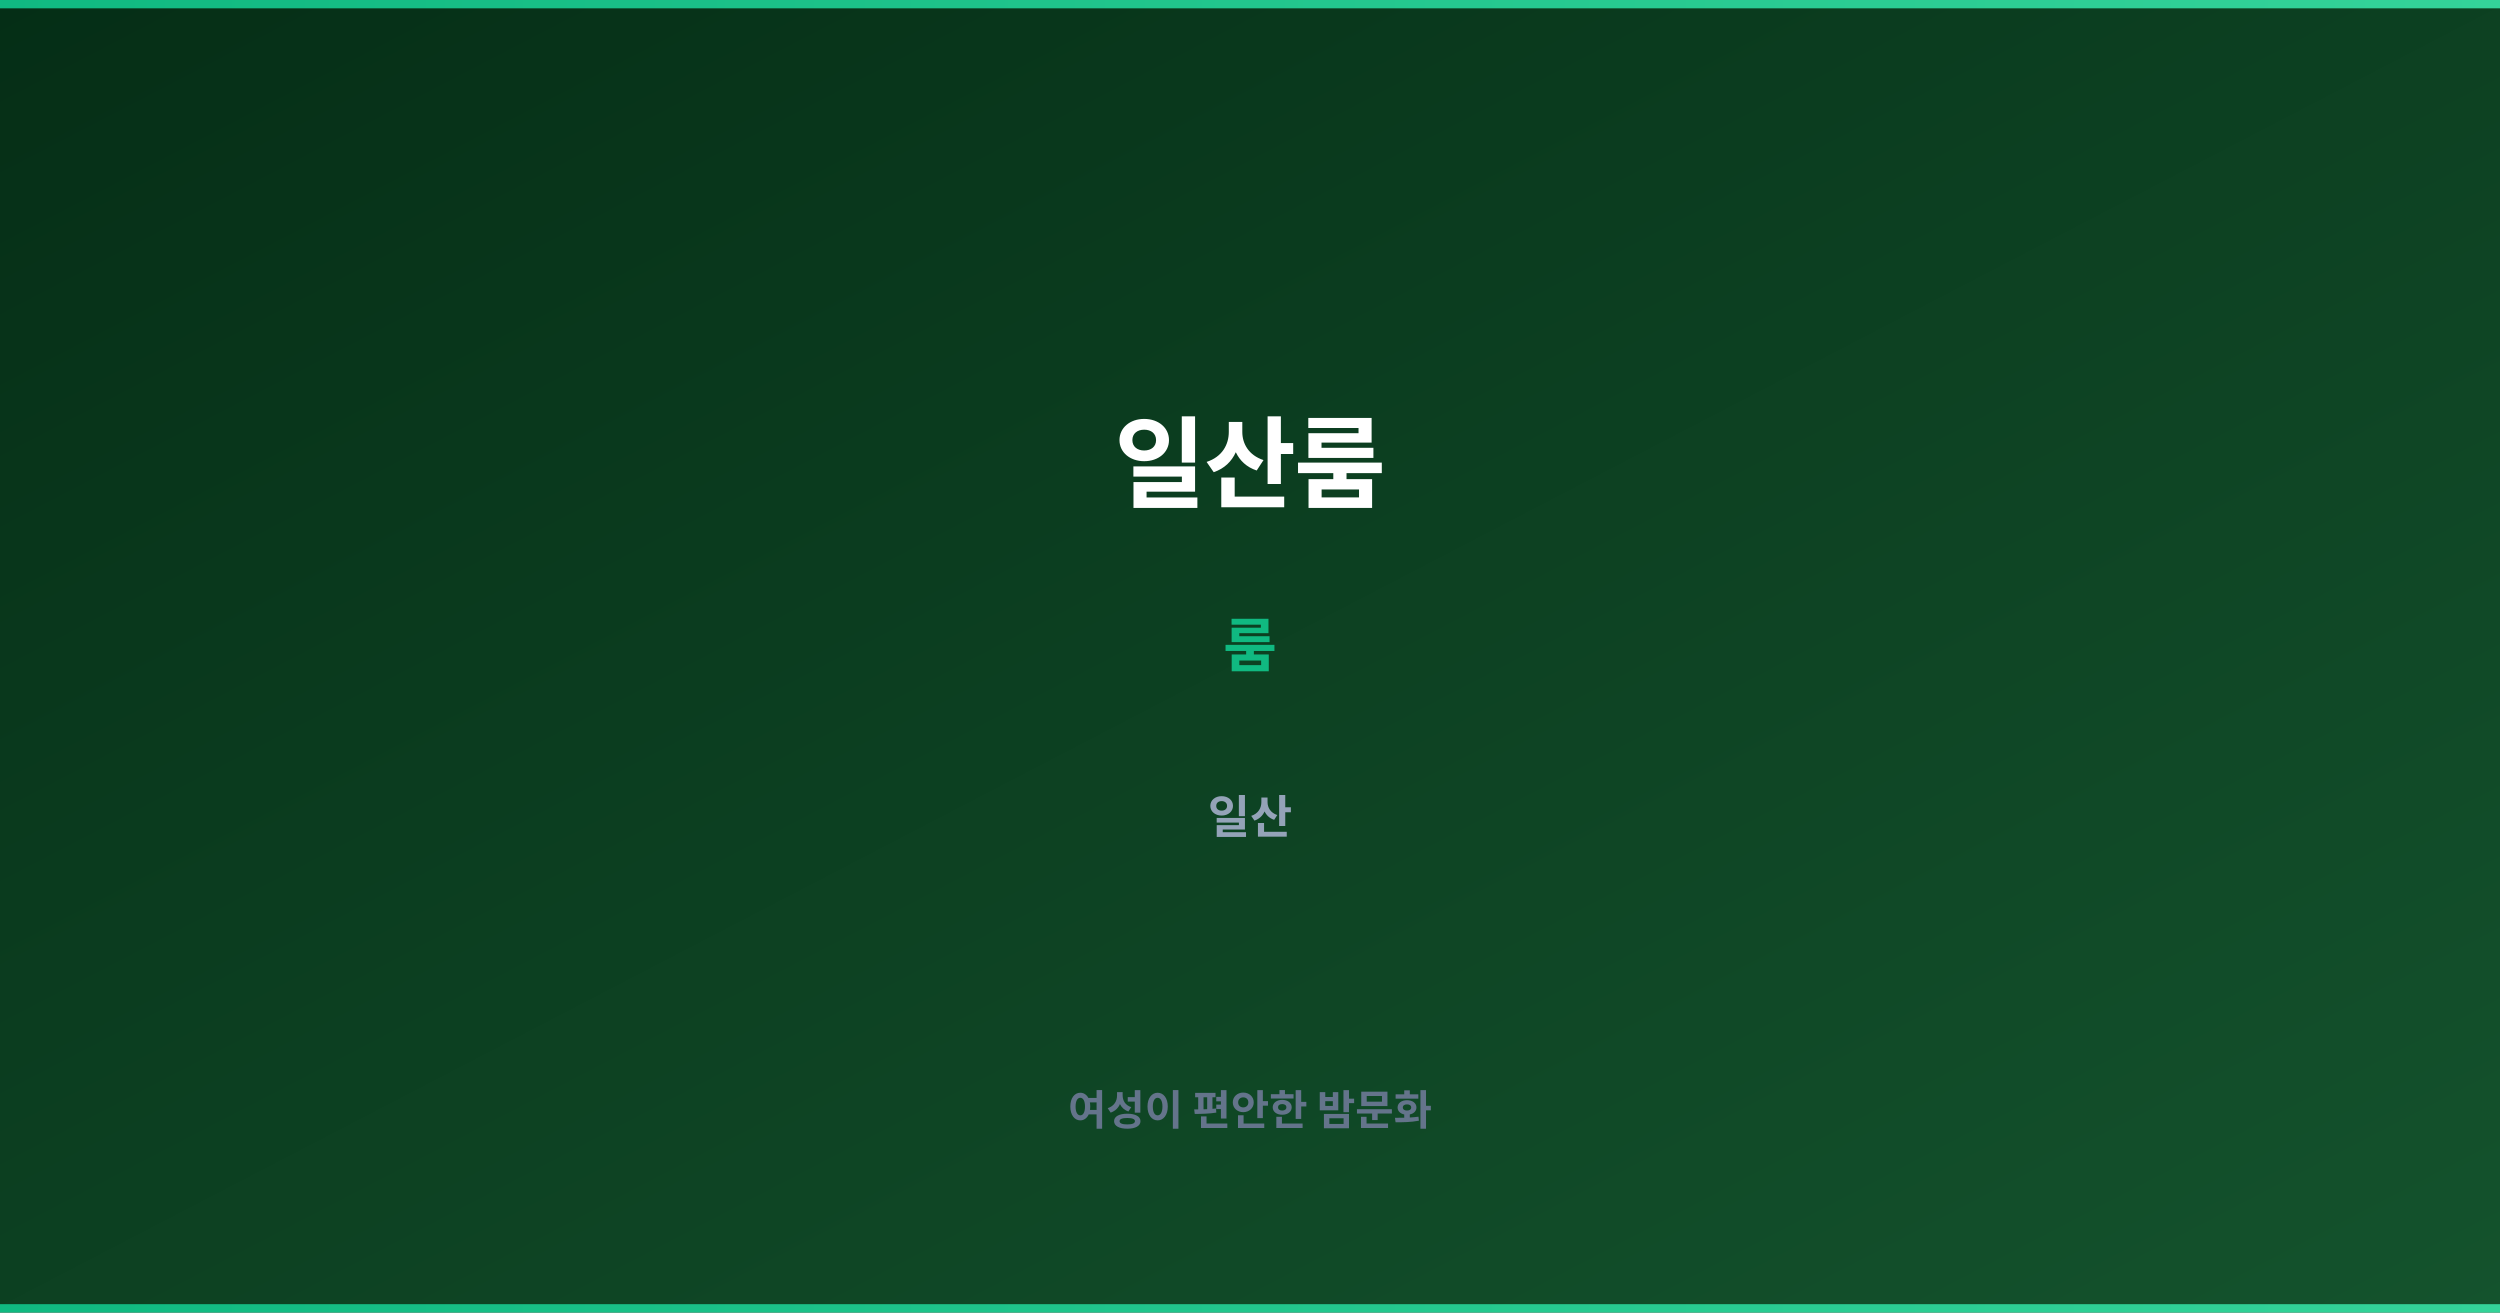
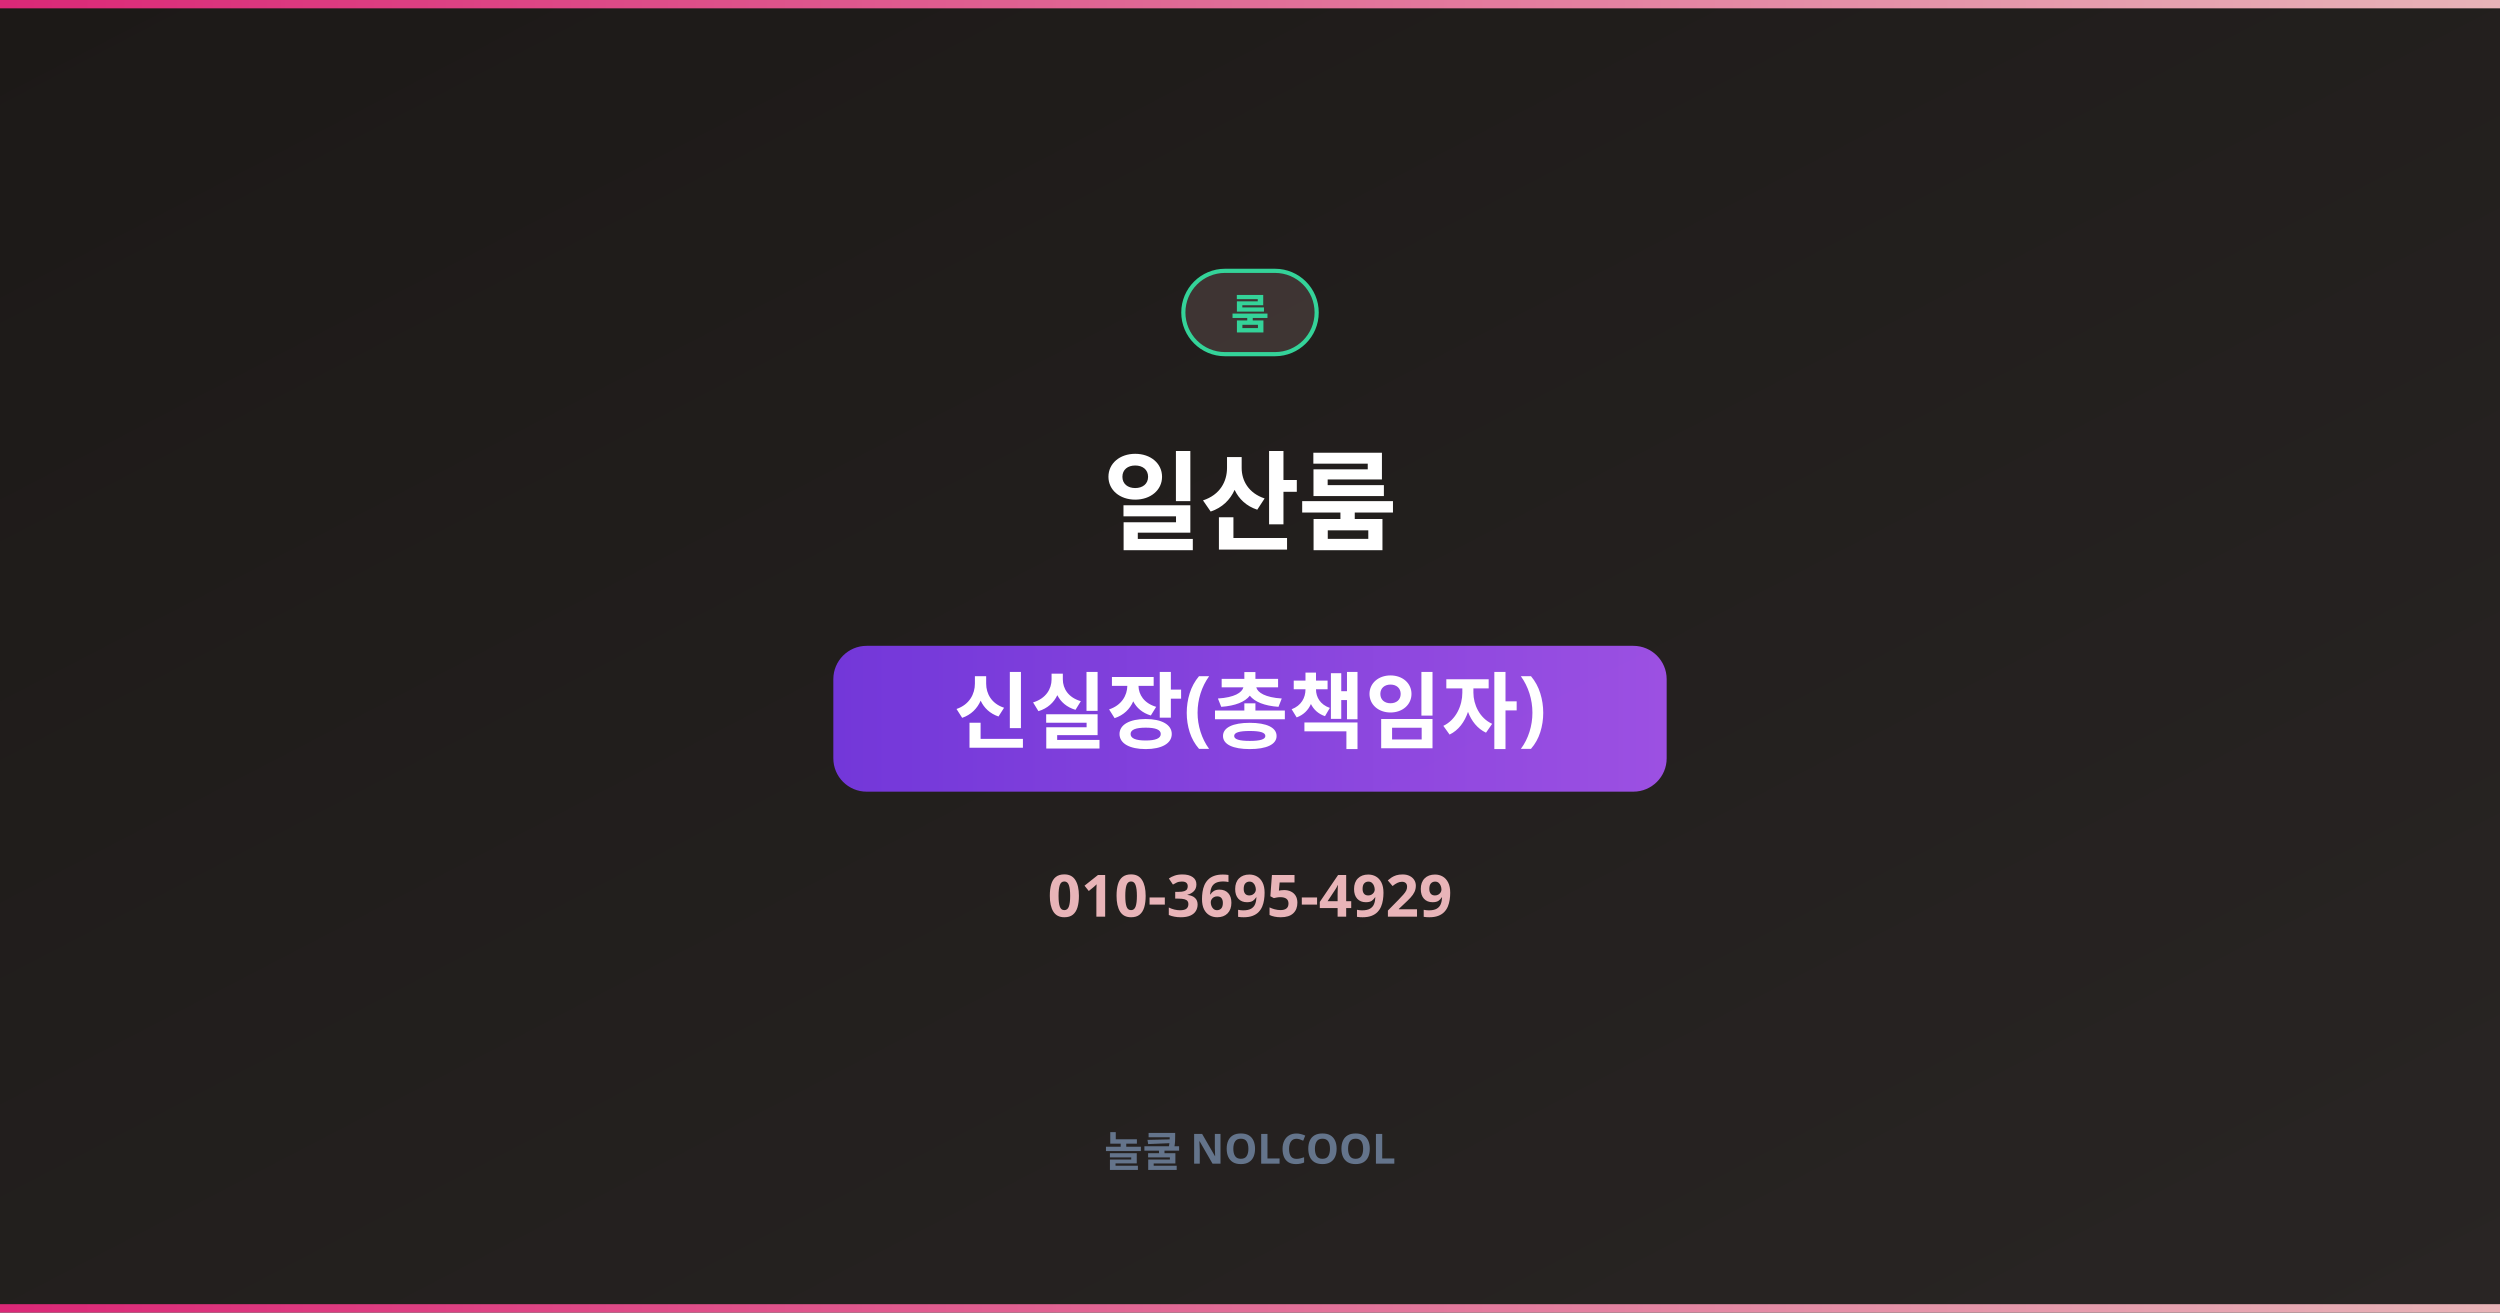
<svg xmlns="http://www.w3.org/2000/svg" width="1200" height="630" viewBox="0 0 1200 630">
  <defs>
    <linearGradient id="bg" x1="0%" y1="0%" x2="100%" y2="100%">
-       <stop offset="0%" style="stop-color:#052E16" />
-       <stop offset="100%" style="stop-color:#14532D" />
+       <stop offset="0%" style="stop-color:#1C1917" />
+       <stop offset="100%" style="stop-color:#292524" />
    </linearGradient>
    <linearGradient id="accent" x1="0%" y1="0%" x2="100%" y2="0%">
-       <stop offset="0%" style="stop-color:#10B981" />
-       <stop offset="100%" style="stop-color:#34D399" />
+       <stop offset="0%" style="stop-color:#DB2777" />
+       <stop offset="100%" style="stop-color:#E8B4B8" />
+     </linearGradient>
+     <linearGradient id="nick-bg" x1="0%" y1="0%" x2="100%" y2="0%">
+       <stop offset="0%" style="stop-color:#7C3AED" />
+       <stop offset="100%" style="stop-color:#A855F7" />
    </linearGradient>
  </defs>
  <rect width="1200" height="630" fill="url(#bg)" />
  <rect x="0" y="0" width="1200" height="4" fill="url(#accent)" />
  <rect x="0" y="626" width="1200" height="4" fill="url(#accent)" />
-   <text x="600" y="240" text-anchor="middle" font-family="sans-serif" font-size="48" font-weight="900" fill="white" letter-spacing="-1">일산룸</text>
-   <text x="600" y="320" text-anchor="middle" font-family="sans-serif" font-size="28" fill="#10B981" font-weight="700">룸</text>
-   <text x="600" y="400" text-anchor="middle" font-family="sans-serif" font-size="22" fill="#94a3b8" font-weight="600">일산</text>
-   <text x="600" y="540" text-anchor="middle" font-family="sans-serif" font-size="20" fill="#64748b" font-weight="600">여성이 편안한 밤문화</text>
+   <rect x="568" y="130" width="64" height="40" rx="20" fill="rgba(232,180,184,0.15)" stroke="#34D399" stroke-width="2" />
+   <text x="600" y="158" text-anchor="middle" font-family="sans-serif" font-size="20" fill="#34D399" font-weight="800">룸</text>
+   <text x="600" y="260" text-anchor="middle" font-family="sans-serif" font-size="52" font-weight="900" fill="white" letter-spacing="-1">일산룸</text>
+   <rect x="400" y="310" width="400" height="70" rx="16" fill="url(#nick-bg)" opacity="0.9" />
+   <text x="600" y="356" text-anchor="middle" font-family="sans-serif" font-size="40" font-weight="900" fill="white">신실장(총책임자)</text>
+   <text x="600" y="440" text-anchor="middle" font-family="sans-serif" font-size="28" fill="#E8B4B8" font-weight="700">010-3695-4929</text>
+   <text x="600" y="560" text-anchor="middle" font-family="sans-serif" font-size="20" fill="#64748b" font-weight="600">놀쿨 NOLCOOL</text>
</svg>
